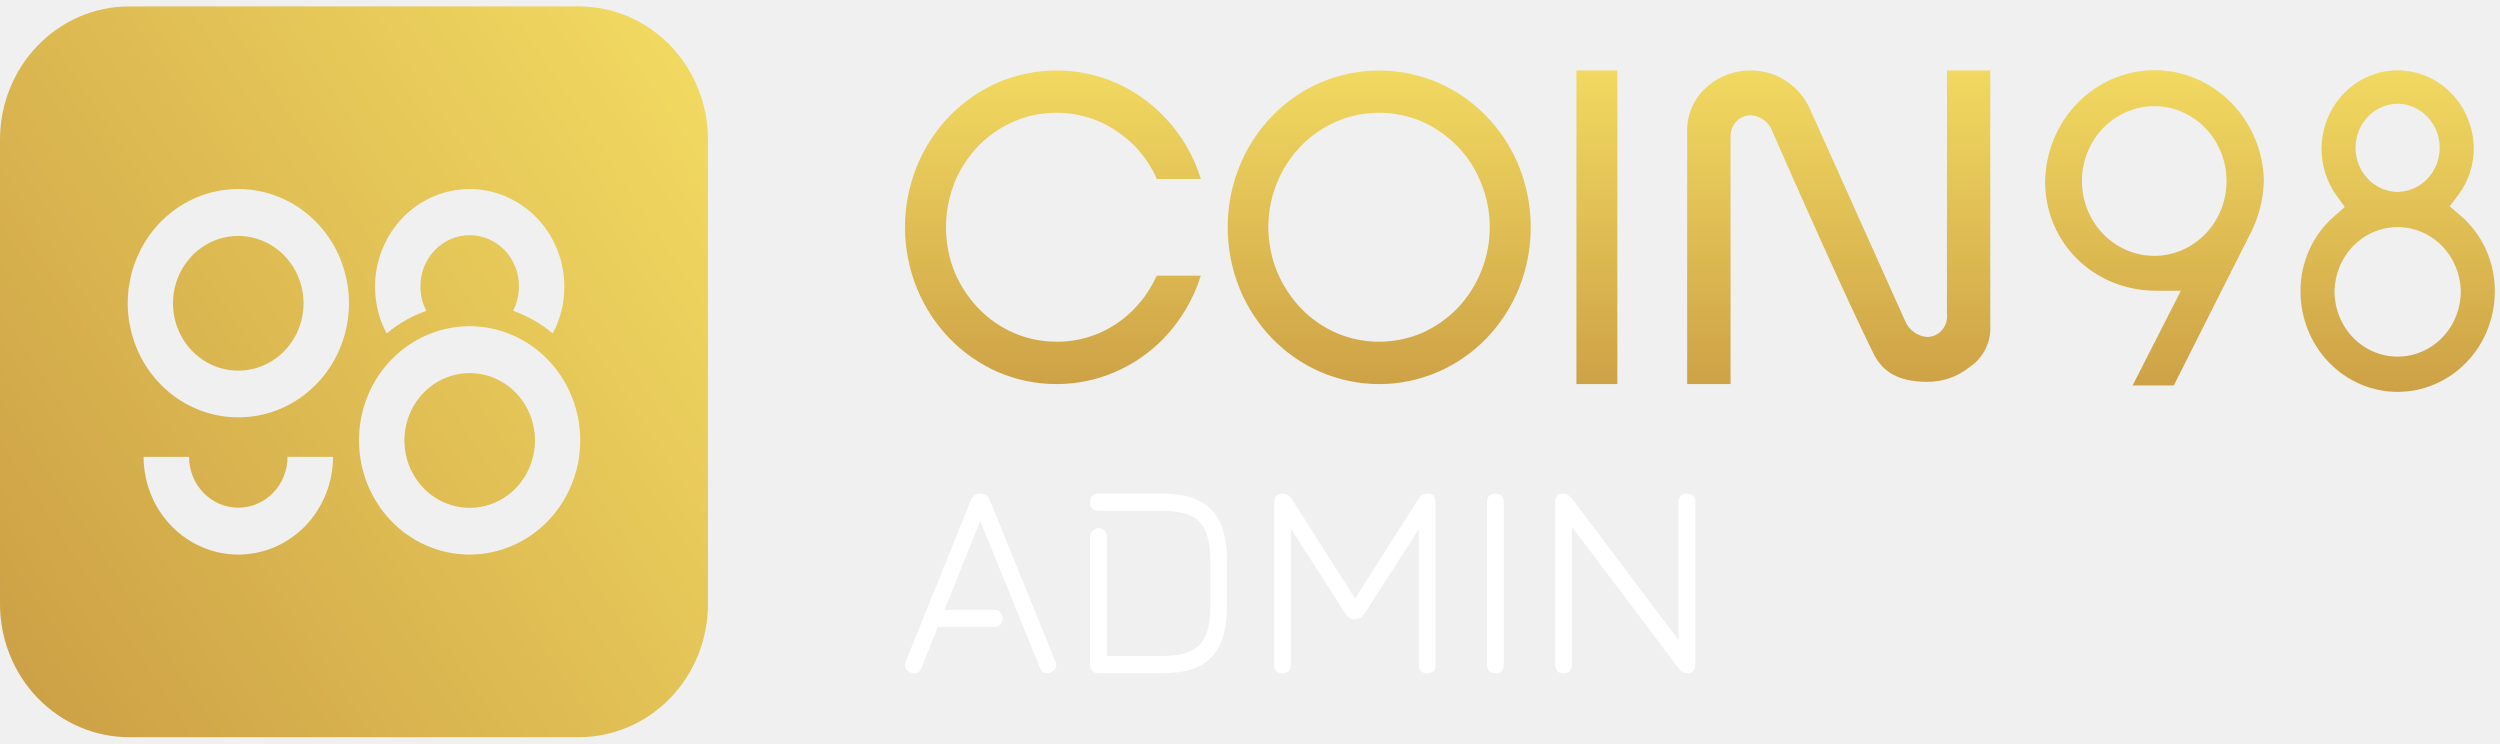
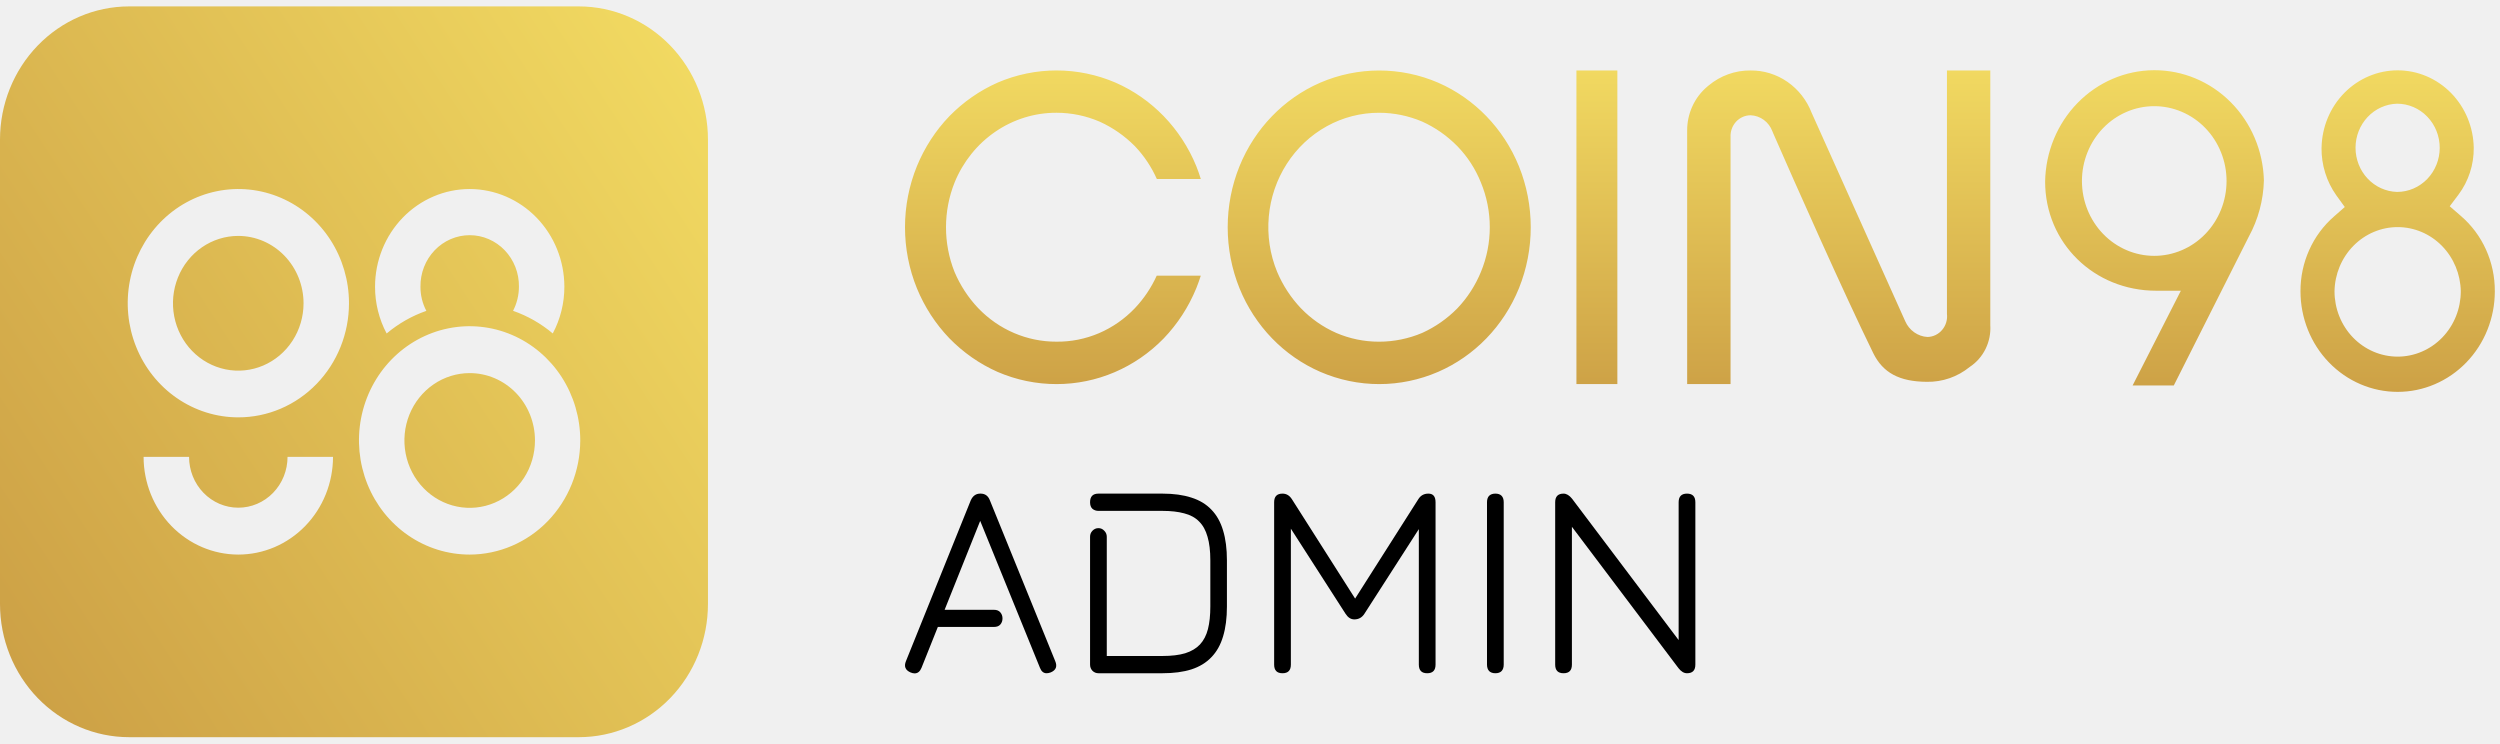
<svg xmlns="http://www.w3.org/2000/svg" width="195" height="58" viewBox="0 0 195 58" fill="none">
  <g clip-path="url(#clip0_95_16864)">
    <path d="M45.16 0.5H10.06C7.391 0.503 4.832 1.599 2.945 3.549C1.059 5.498 -0.001 8.14 4.95479e-07 10.895V47.105C-0.001 49.86 1.058 52.502 2.945 54.452C4.831 56.401 7.391 57.497 10.06 57.5H45.16C47.83 57.497 50.389 56.401 52.276 54.452C54.163 52.502 55.222 49.86 55.221 47.105V10.895C55.222 8.14 54.163 5.497 52.276 3.548C50.389 1.599 47.83 0.503 45.16 0.5ZM36.636 14.744C38.594 14.747 40.47 15.551 41.855 16.979C43.239 18.407 44.018 20.344 44.021 22.364C44.023 23.638 43.711 24.892 43.116 26.008C42.194 25.234 41.145 24.636 40.019 24.244C40.318 23.665 40.475 23.02 40.477 22.364C40.484 21.839 40.39 21.317 40.2 20.83C40.011 20.343 39.729 19.899 39.372 19.525C39.014 19.151 38.589 18.854 38.119 18.651C37.65 18.448 37.145 18.344 36.636 18.344C36.127 18.344 35.624 18.448 35.154 18.651C34.684 18.854 34.259 19.151 33.901 19.525C33.544 19.899 33.262 20.343 33.072 20.83C32.883 21.317 32.789 21.839 32.796 22.364C32.792 23.022 32.95 23.67 33.255 24.247C32.129 24.639 31.08 25.237 30.158 26.012C29.563 24.895 29.252 23.642 29.254 22.367C29.253 20.346 30.031 18.408 31.415 16.978C32.8 15.549 34.678 14.745 36.636 14.744ZM18.584 43.257C16.627 43.254 14.75 42.45 13.366 41.022C11.982 39.593 11.203 37.657 11.2 35.637H14.747C14.747 36.157 14.846 36.673 15.039 37.154C15.232 37.634 15.515 38.071 15.872 38.439C16.228 38.807 16.652 39.099 17.118 39.299C17.584 39.498 18.083 39.6 18.587 39.6C19.092 39.6 19.591 39.498 20.057 39.299C20.523 39.099 20.947 38.807 21.303 38.439C21.66 38.071 21.943 37.634 22.136 37.154C22.329 36.673 22.428 36.157 22.428 35.637H25.975C25.974 36.638 25.783 37.629 25.411 38.554C25.04 39.478 24.495 40.319 23.809 41.026C23.122 41.734 22.308 42.295 21.412 42.678C20.515 43.06 19.555 43.257 18.584 43.257ZM18.584 32.554C16.878 32.553 15.21 32.029 13.792 31.049C12.373 30.07 11.268 28.678 10.617 27.05C9.965 25.423 9.795 23.632 10.13 21.905C10.464 20.178 11.287 18.592 12.495 17.348C13.702 16.103 15.24 15.256 16.915 14.914C18.589 14.572 20.323 14.749 21.9 15.425C23.476 16.1 24.823 17.242 25.77 18.707C26.717 20.172 27.222 21.894 27.221 23.656C27.22 24.825 26.996 25.983 26.561 27.063C26.127 28.143 25.49 29.125 24.688 29.951C23.887 30.777 22.935 31.433 21.887 31.879C20.84 32.326 19.718 32.555 18.584 32.554ZM36.636 43.257C34.929 43.258 33.259 42.737 31.839 41.759C30.419 40.781 29.312 39.389 28.658 37.762C28.004 36.134 27.833 34.343 28.165 32.615C28.498 30.887 29.32 29.299 30.527 28.053C31.735 26.808 33.273 25.959 34.948 25.616C36.622 25.272 38.358 25.449 39.935 26.124C41.512 26.799 42.86 27.941 43.808 29.407C44.756 30.873 45.261 32.595 45.26 34.357C45.255 36.716 44.345 38.977 42.729 40.645C41.113 42.313 38.922 43.252 36.636 43.257ZM41.728 34.357C41.728 35.397 41.43 36.413 40.87 37.277C40.311 38.141 39.515 38.815 38.585 39.212C37.654 39.61 36.63 39.714 35.642 39.511C34.655 39.309 33.747 38.808 33.035 38.073C32.323 37.338 31.838 36.402 31.642 35.383C31.445 34.363 31.546 33.306 31.931 32.346C32.317 31.386 32.969 30.565 33.807 29.988C34.644 29.41 35.629 29.102 36.636 29.102C37.305 29.102 37.967 29.237 38.585 29.501C39.203 29.765 39.765 30.152 40.238 30.64C40.711 31.128 41.086 31.708 41.342 32.346C41.597 32.983 41.729 33.667 41.728 34.357ZM23.677 23.656C23.677 24.695 23.378 25.711 22.818 26.575C22.259 27.44 21.464 28.113 20.533 28.511C19.603 28.909 18.579 29.013 17.591 28.81C16.603 28.607 15.696 28.107 14.984 27.372C14.271 26.637 13.786 25.7 13.59 24.681C13.393 23.662 13.494 22.605 13.88 21.645C14.265 20.684 14.918 19.864 15.755 19.286C16.593 18.709 17.577 18.401 18.584 18.401C19.934 18.403 21.228 18.957 22.183 19.942C23.137 20.927 23.675 22.263 23.677 23.656Z" fill="url(#paint0_linear_95_16864)" />
    <path d="M104.21 25.96C103.186 25.508 102.255 24.856 101.468 24.04C100.689 23.218 100.061 22.256 99.615 21.202C99.057 19.843 98.834 18.363 98.966 16.893C99.097 15.423 99.579 14.01 100.369 12.78C101.158 11.55 102.23 10.543 103.488 9.848C104.746 9.152 106.151 8.791 107.578 8.796C108.735 8.798 109.88 9.034 110.949 9.492C111.965 9.952 112.891 10.603 113.68 11.41C114.466 12.218 115.089 13.18 115.512 14.24C115.968 15.341 116.203 16.526 116.203 17.724C116.203 18.922 115.968 20.108 115.512 21.209C115.078 22.266 114.455 23.23 113.675 24.048C112.882 24.855 111.953 25.506 110.933 25.967C109.864 26.419 108.719 26.652 107.564 26.652C106.412 26.655 105.271 26.419 104.208 25.96H104.21ZM102.979 6.448C100.137 7.684 97.877 10.022 96.682 12.963C96.073 14.471 95.76 16.09 95.76 17.724C95.76 19.359 96.073 20.978 96.682 22.486C97.877 25.427 100.138 27.767 102.98 29.003C104.437 29.634 106 29.959 107.579 29.959C109.159 29.959 110.722 29.634 112.179 29.003C115.022 27.768 117.283 25.428 118.477 22.486C119.085 20.978 119.398 19.361 119.398 17.727C119.398 16.093 119.085 14.476 118.477 12.968C117.28 10.026 115.018 7.686 112.176 6.448C110.718 5.821 109.155 5.499 107.577 5.499C105.999 5.499 104.437 5.821 102.979 6.448ZM77.82 6.441C76.415 7.063 75.136 7.953 74.05 9.064C72.974 10.184 72.116 11.507 71.52 12.961C70.906 14.47 70.59 16.09 70.59 17.726C70.59 19.363 70.906 20.983 71.52 22.491C72.116 23.943 72.974 25.264 74.048 26.383C75.132 27.496 76.408 28.386 77.811 29.008C79.27 29.637 80.835 29.961 82.415 29.959C85.547 29.961 88.552 28.679 90.772 26.393C91.85 25.269 92.712 23.942 93.31 22.483C93.438 22.166 93.553 21.838 93.663 21.501H90.225C89.797 22.443 89.219 23.303 88.514 24.045C87.716 24.881 86.764 25.543 85.714 25.991C84.664 26.438 83.538 26.663 82.403 26.65C81.269 26.654 80.146 26.426 79.099 25.977C78.051 25.529 77.101 24.87 76.302 24.037C75.522 23.215 74.894 22.253 74.448 21.198C73.565 18.967 73.568 16.465 74.457 14.237C75.117 12.618 76.224 11.238 77.641 10.27C79.057 9.301 80.718 8.788 82.415 8.795C83.573 8.795 84.719 9.033 85.787 9.495C86.804 9.957 87.733 10.605 88.527 11.408C89.235 12.151 89.812 13.015 90.234 13.963H93.664C93.561 13.623 93.442 13.292 93.314 12.969C92.115 10.029 89.855 7.689 87.015 6.446C85.558 5.82 83.996 5.497 82.418 5.495C80.841 5.494 79.278 5.816 77.82 6.441ZM122.961 29.959H126.154V5.497H122.961V29.959ZM162.391 14.119C162.391 13.352 162.537 12.593 162.821 11.885C163.104 11.177 163.52 10.533 164.043 9.991C164.567 9.449 165.189 9.019 165.873 8.726C166.557 8.432 167.291 8.281 168.031 8.281C168.772 8.281 169.505 8.432 170.19 8.726C170.874 9.019 171.496 9.449 172.019 9.991C172.543 10.533 172.958 11.177 173.241 11.885C173.526 12.593 173.671 13.352 173.671 14.119C173.671 15.667 173.077 17.151 172.019 18.246C170.961 19.341 169.527 19.956 168.031 19.956C166.536 19.956 165.101 19.341 164.043 18.246C162.986 17.151 162.391 15.667 162.391 14.119ZM159.52 14.166C159.52 18.94 163.329 22.676 168.181 22.676H170.108L166.343 30.068H169.555L175.412 18.448C176.142 17.111 176.544 15.61 176.584 14.076C176.525 11.767 175.595 9.573 173.992 7.966C172.389 6.358 170.241 5.464 168.009 5.476C165.778 5.488 163.639 6.404 162.052 8.028C160.465 9.653 159.556 11.856 159.52 14.166ZM182.092 22.72C182.114 21.384 182.644 20.111 183.566 19.175C184.486 18.239 185.725 17.714 187.017 17.714C188.308 17.714 189.547 18.239 190.468 19.175C191.388 20.111 191.918 21.384 191.942 22.72C191.942 24.072 191.423 25.368 190.499 26.324C189.574 27.28 188.323 27.817 187.017 27.817C185.711 27.817 184.458 27.28 183.533 26.324C182.61 25.368 182.092 24.072 182.092 22.72ZM183.731 11.526C183.731 10.629 184.071 9.768 184.677 9.125C185.283 8.483 186.106 8.111 186.972 8.088C187.854 8.088 188.7 8.45 189.324 9.096C189.947 9.741 190.298 10.616 190.298 11.529C190.298 12.441 189.947 13.317 189.324 13.962C188.7 14.607 187.854 14.97 186.972 14.97C186.106 14.947 185.283 14.574 184.677 13.932C184.071 13.29 183.733 12.428 183.731 11.531V11.526ZM181.079 11.531C181.065 12.864 181.471 14.166 182.235 15.239L182.893 16.147L182.054 16.884C181.231 17.598 180.57 18.492 180.118 19.501C179.666 20.509 179.433 21.609 179.438 22.721C179.438 24.801 180.235 26.797 181.657 28.268C183.079 29.739 185.007 30.566 187.017 30.566C189.027 30.566 190.955 29.739 192.377 28.268C193.799 26.797 194.596 24.801 194.596 22.721C194.603 21.597 194.367 20.485 193.908 19.467C193.447 18.448 192.774 17.549 191.935 16.832L191.079 16.089L191.768 15.173C192.548 14.13 192.965 12.846 192.952 11.527C192.926 9.916 192.289 8.38 191.179 7.25C190.068 6.12 188.574 5.486 187.017 5.486C185.461 5.486 183.966 6.12 182.855 7.25C181.745 8.38 181.108 9.916 181.082 11.527L181.079 11.531ZM151.862 5.497V24.474C151.888 24.699 151.869 24.927 151.805 25.143C151.741 25.359 151.634 25.559 151.49 25.729C151.347 25.9 151.171 26.037 150.973 26.133C150.775 26.229 150.559 26.28 150.341 26.284C149.971 26.263 149.613 26.137 149.307 25.919C149.001 25.702 148.758 25.402 148.606 25.052L141.309 8.799C140.929 7.815 140.27 6.974 139.419 6.384C138.569 5.795 137.566 5.486 136.542 5.497C135.352 5.483 134.195 5.898 133.269 6.671C133.226 6.704 133.186 6.738 133.147 6.775C132.66 7.188 132.269 7.709 132.002 8.298C131.734 8.887 131.596 9.531 131.599 10.182V29.959H134.983V10.694C134.972 10.475 135.005 10.255 135.078 10.049C135.152 9.842 135.266 9.654 135.412 9.495C135.559 9.335 135.735 9.208 135.93 9.122C136.126 9.035 136.336 8.991 136.548 8.991C136.92 9.005 137.279 9.131 137.582 9.355C137.885 9.579 138.117 9.89 138.25 10.249L138.316 10.409C140.03 14.334 143.866 22.965 146.112 27.542C146.867 29.08 148.157 29.771 150.3 29.782C151.511 29.804 152.692 29.393 153.644 28.617C154.169 28.271 154.595 27.784 154.877 27.209C155.158 26.633 155.285 25.99 155.243 25.347V5.497H151.862Z" fill="url(#paint1_linear_95_16864)" />
-     <path d="M76.455 40.629L73.68 47.565H77.532C77.753 47.565 77.919 47.633 78.029 47.768C78.139 47.896 78.195 48.053 78.195 48.238C78.195 48.424 78.139 48.58 78.029 48.709C77.919 48.837 77.753 48.901 77.532 48.901H73.152L71.879 52.086C71.761 52.378 71.582 52.524 71.34 52.524C71.244 52.524 71.137 52.499 71.019 52.449C70.612 52.271 70.495 51.975 70.667 51.562L75.72 39.026C75.879 38.677 76.124 38.502 76.455 38.502H76.507C76.845 38.509 77.08 38.684 77.211 39.026L82.305 51.562C82.485 51.983 82.367 52.278 81.953 52.449C81.843 52.492 81.736 52.513 81.632 52.513C81.397 52.513 81.225 52.371 81.115 52.086L76.455 40.629Z" fill="white" />
-     <path d="M95.7 43.707V47.309C95.7 48.206 95.6 48.983 95.4 49.639C95.206 50.294 94.903 50.836 94.488 51.263C94.081 51.691 93.56 52.008 92.925 52.214C92.297 52.414 91.544 52.513 90.668 52.513H85.677C85.498 52.513 85.342 52.449 85.211 52.321C85.087 52.186 85.025 52.025 85.025 51.84V41.869C85.025 41.683 85.087 41.527 85.211 41.398C85.342 41.263 85.498 41.195 85.677 41.195C85.857 41.195 86.008 41.263 86.133 41.398C86.264 41.527 86.329 41.683 86.329 41.869V51.167H90.668C91.379 51.167 91.972 51.096 92.449 50.953C92.925 50.803 93.308 50.575 93.598 50.269C93.888 49.956 94.095 49.556 94.219 49.072C94.344 48.58 94.406 47.993 94.406 47.309V43.707C94.406 42.973 94.333 42.36 94.188 41.869C94.05 41.37 93.829 40.971 93.525 40.672C93.229 40.372 92.842 40.162 92.366 40.041C91.897 39.913 91.331 39.849 90.668 39.849H85.677C85.498 39.849 85.342 39.795 85.211 39.688C85.087 39.574 85.025 39.403 85.025 39.175C85.025 38.727 85.242 38.502 85.677 38.502H90.668C91.544 38.502 92.297 38.605 92.925 38.812C93.56 39.011 94.081 39.325 94.488 39.752C94.903 40.18 95.206 40.721 95.4 41.377C95.6 42.032 95.7 42.809 95.7 43.707Z" fill="white" />
-     <path d="M100.035 52.513C99.6 52.513 99.383 52.289 99.383 51.84V39.175C99.383 38.727 99.6 38.502 100.035 38.502C100.339 38.502 100.584 38.648 100.77 38.94L105.699 46.689L110.627 38.94C110.807 38.648 111.069 38.502 111.414 38.502C111.787 38.502 111.973 38.727 111.973 39.175V51.84C111.973 52.289 111.756 52.513 111.321 52.513C110.886 52.513 110.669 52.289 110.669 51.84V41.27L106.424 47.875C106.237 48.167 105.975 48.313 105.637 48.313C105.368 48.313 105.14 48.167 104.953 47.875L100.688 41.238V51.84C100.688 52.289 100.47 52.513 100.035 52.513Z" fill="white" />
-     <path d="M116.638 52.513C116.431 52.513 116.269 52.456 116.151 52.342C116.041 52.221 115.986 52.054 115.986 51.84V39.175C115.986 38.955 116.041 38.787 116.151 38.673C116.269 38.559 116.431 38.502 116.638 38.502C116.852 38.502 117.014 38.559 117.125 38.673C117.235 38.787 117.29 38.955 117.29 39.175V51.84C117.29 52.054 117.235 52.221 117.125 52.342C117.014 52.456 116.852 52.513 116.638 52.513Z" fill="white" />
-     <path d="M121.957 52.513C121.522 52.513 121.304 52.289 121.304 51.84V39.175C121.304 38.727 121.522 38.502 121.957 38.502C122.185 38.502 122.405 38.634 122.619 38.898L130.934 49.927V39.175C130.934 38.727 131.151 38.502 131.586 38.502C132.021 38.502 132.238 38.727 132.238 39.175V51.84C132.238 52.289 132.021 52.513 131.586 52.513C131.351 52.513 131.13 52.382 130.923 52.118L122.609 41.089V51.84C122.609 52.289 122.392 52.513 121.957 52.513Z" fill="white" />
+     <path d="M76.455 40.629L73.68 47.565H77.532C77.753 47.565 77.919 47.633 78.029 47.768C78.139 47.896 78.195 48.053 78.195 48.238C78.195 48.424 78.139 48.58 78.029 48.709C77.919 48.837 77.753 48.901 77.532 48.901H73.152L71.879 52.086C71.761 52.378 71.582 52.524 71.34 52.524C71.244 52.524 71.137 52.499 71.019 52.449C70.612 52.271 70.495 51.975 70.667 51.562L75.72 39.026C75.879 38.677 76.124 38.502 76.455 38.502H76.507C76.845 38.509 77.08 38.684 77.211 39.026L82.305 51.562C82.485 51.983 82.367 52.278 81.953 52.449C81.843 52.492 81.736 52.513 81.632 52.513C81.397 52.513 81.225 52.371 81.115 52.086L76.455 40.629Z" fill="black" />
+     <path d="M95.7 43.707V47.309C95.7 48.206 95.6 48.983 95.4 49.639C95.206 50.294 94.903 50.836 94.488 51.263C94.081 51.691 93.56 52.008 92.925 52.214C92.297 52.414 91.544 52.513 90.668 52.513H85.677C85.498 52.513 85.342 52.449 85.211 52.321C85.087 52.186 85.025 52.025 85.025 51.84V41.869C85.025 41.683 85.087 41.527 85.211 41.398C85.342 41.263 85.498 41.195 85.677 41.195C85.857 41.195 86.008 41.263 86.133 41.398C86.264 41.527 86.329 41.683 86.329 41.869V51.167H90.668C91.379 51.167 91.972 51.096 92.449 50.953C92.925 50.803 93.308 50.575 93.598 50.269C93.888 49.956 94.095 49.556 94.219 49.072C94.344 48.58 94.406 47.993 94.406 47.309V43.707C94.406 42.973 94.333 42.36 94.188 41.869C94.05 41.37 93.829 40.971 93.525 40.672C93.229 40.372 92.842 40.162 92.366 40.041C91.897 39.913 91.331 39.849 90.668 39.849H85.677C85.498 39.849 85.342 39.795 85.211 39.688C85.087 39.574 85.025 39.403 85.025 39.175C85.025 38.727 85.242 38.502 85.677 38.502H90.668C91.544 38.502 92.297 38.605 92.925 38.812C93.56 39.011 94.081 39.325 94.488 39.752C94.903 40.18 95.206 40.721 95.4 41.377C95.6 42.032 95.7 42.809 95.7 43.707Z" fill="black" />
+     <path d="M100.035 52.513C99.6 52.513 99.383 52.289 99.383 51.84V39.175C99.383 38.727 99.6 38.502 100.035 38.502C100.339 38.502 100.584 38.648 100.77 38.94L105.699 46.689L110.627 38.94C110.807 38.648 111.069 38.502 111.414 38.502C111.787 38.502 111.973 38.727 111.973 39.175V51.84C111.973 52.289 111.756 52.513 111.321 52.513C110.886 52.513 110.669 52.289 110.669 51.84V41.27L106.424 47.875C106.237 48.167 105.975 48.313 105.637 48.313C105.368 48.313 105.14 48.167 104.953 47.875L100.688 41.238V51.84C100.688 52.289 100.47 52.513 100.035 52.513Z" fill="black" />
+     <path d="M116.638 52.513C116.431 52.513 116.269 52.456 116.151 52.342C116.041 52.221 115.986 52.054 115.986 51.84V39.175C115.986 38.955 116.041 38.787 116.151 38.673C116.269 38.559 116.431 38.502 116.638 38.502C116.852 38.502 117.014 38.559 117.125 38.673C117.235 38.787 117.29 38.955 117.29 39.175V51.84C117.29 52.054 117.235 52.221 117.125 52.342C117.014 52.456 116.852 52.513 116.638 52.513Z" fill="black" />
+     <path d="M121.957 52.513C121.522 52.513 121.304 52.289 121.304 51.84V39.175C121.304 38.727 121.522 38.502 121.957 38.502C122.185 38.502 122.405 38.634 122.619 38.898L130.934 49.927V39.175C130.934 38.727 131.151 38.502 131.586 38.502C132.021 38.502 132.238 38.727 132.238 39.175V51.84C132.238 52.289 132.021 52.513 131.586 52.513C131.351 52.513 131.13 52.382 130.923 52.118L122.609 41.089V51.84C122.609 52.289 122.392 52.513 121.957 52.513Z" fill="black" />
  </g>
  <defs>
    <linearGradient id="paint0_linear_95_16864" x1="56.15" y1="9.134" x2="-2.039" y2="47.166" gradientUnits="userSpaceOnUse">
      <stop stop-color="#F1D961" />
      <stop offset="1" stop-color="#CDA146" />
    </linearGradient>
    <linearGradient id="paint1_linear_95_16864" x1="132.594" y1="30.56" x2="132.594" y2="5.469" gradientUnits="userSpaceOnUse">
      <stop stop-color="#CDA146" />
      <stop offset="1" stop-color="#F1D961" />
    </linearGradient>
    <clipPath id="clip0_95_16864">
-       <rect width="195" height="57" fill="white" transform="translate(0 0.5)" />
+       <rect width="195" height="57" fill="black" transform="translate(0 0.5)" />
    </clipPath>
  </defs>
</svg>
